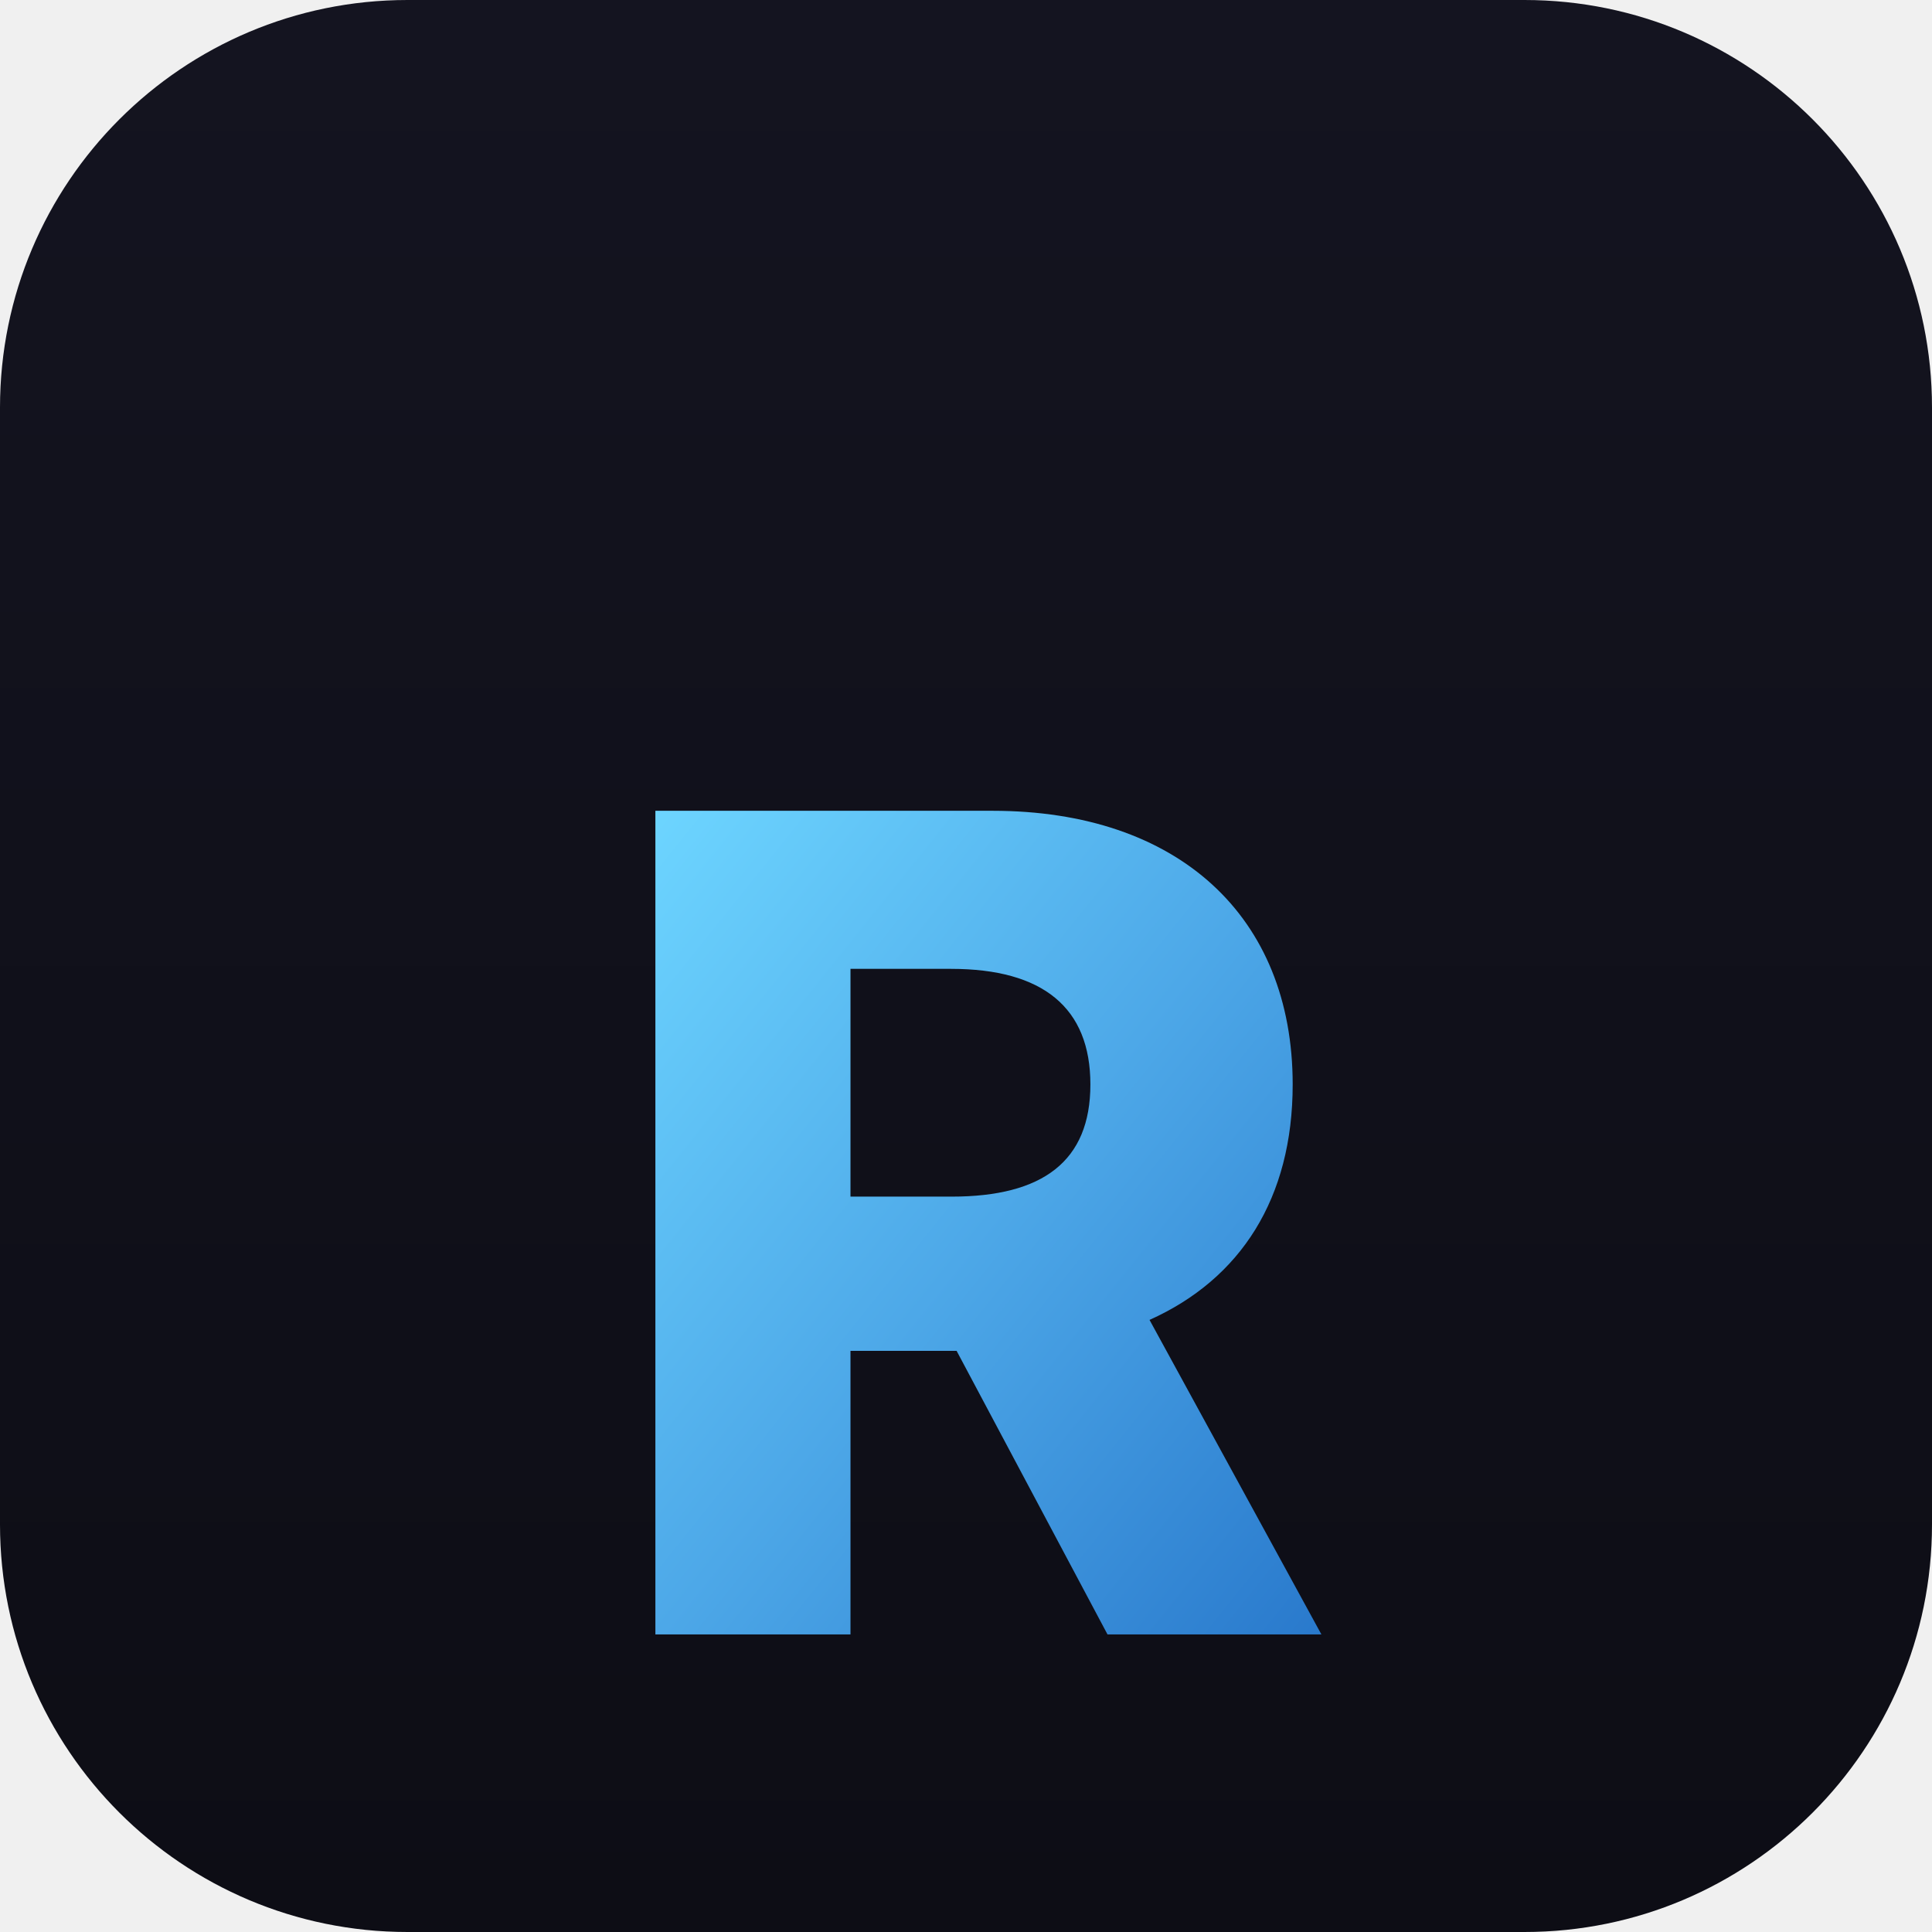
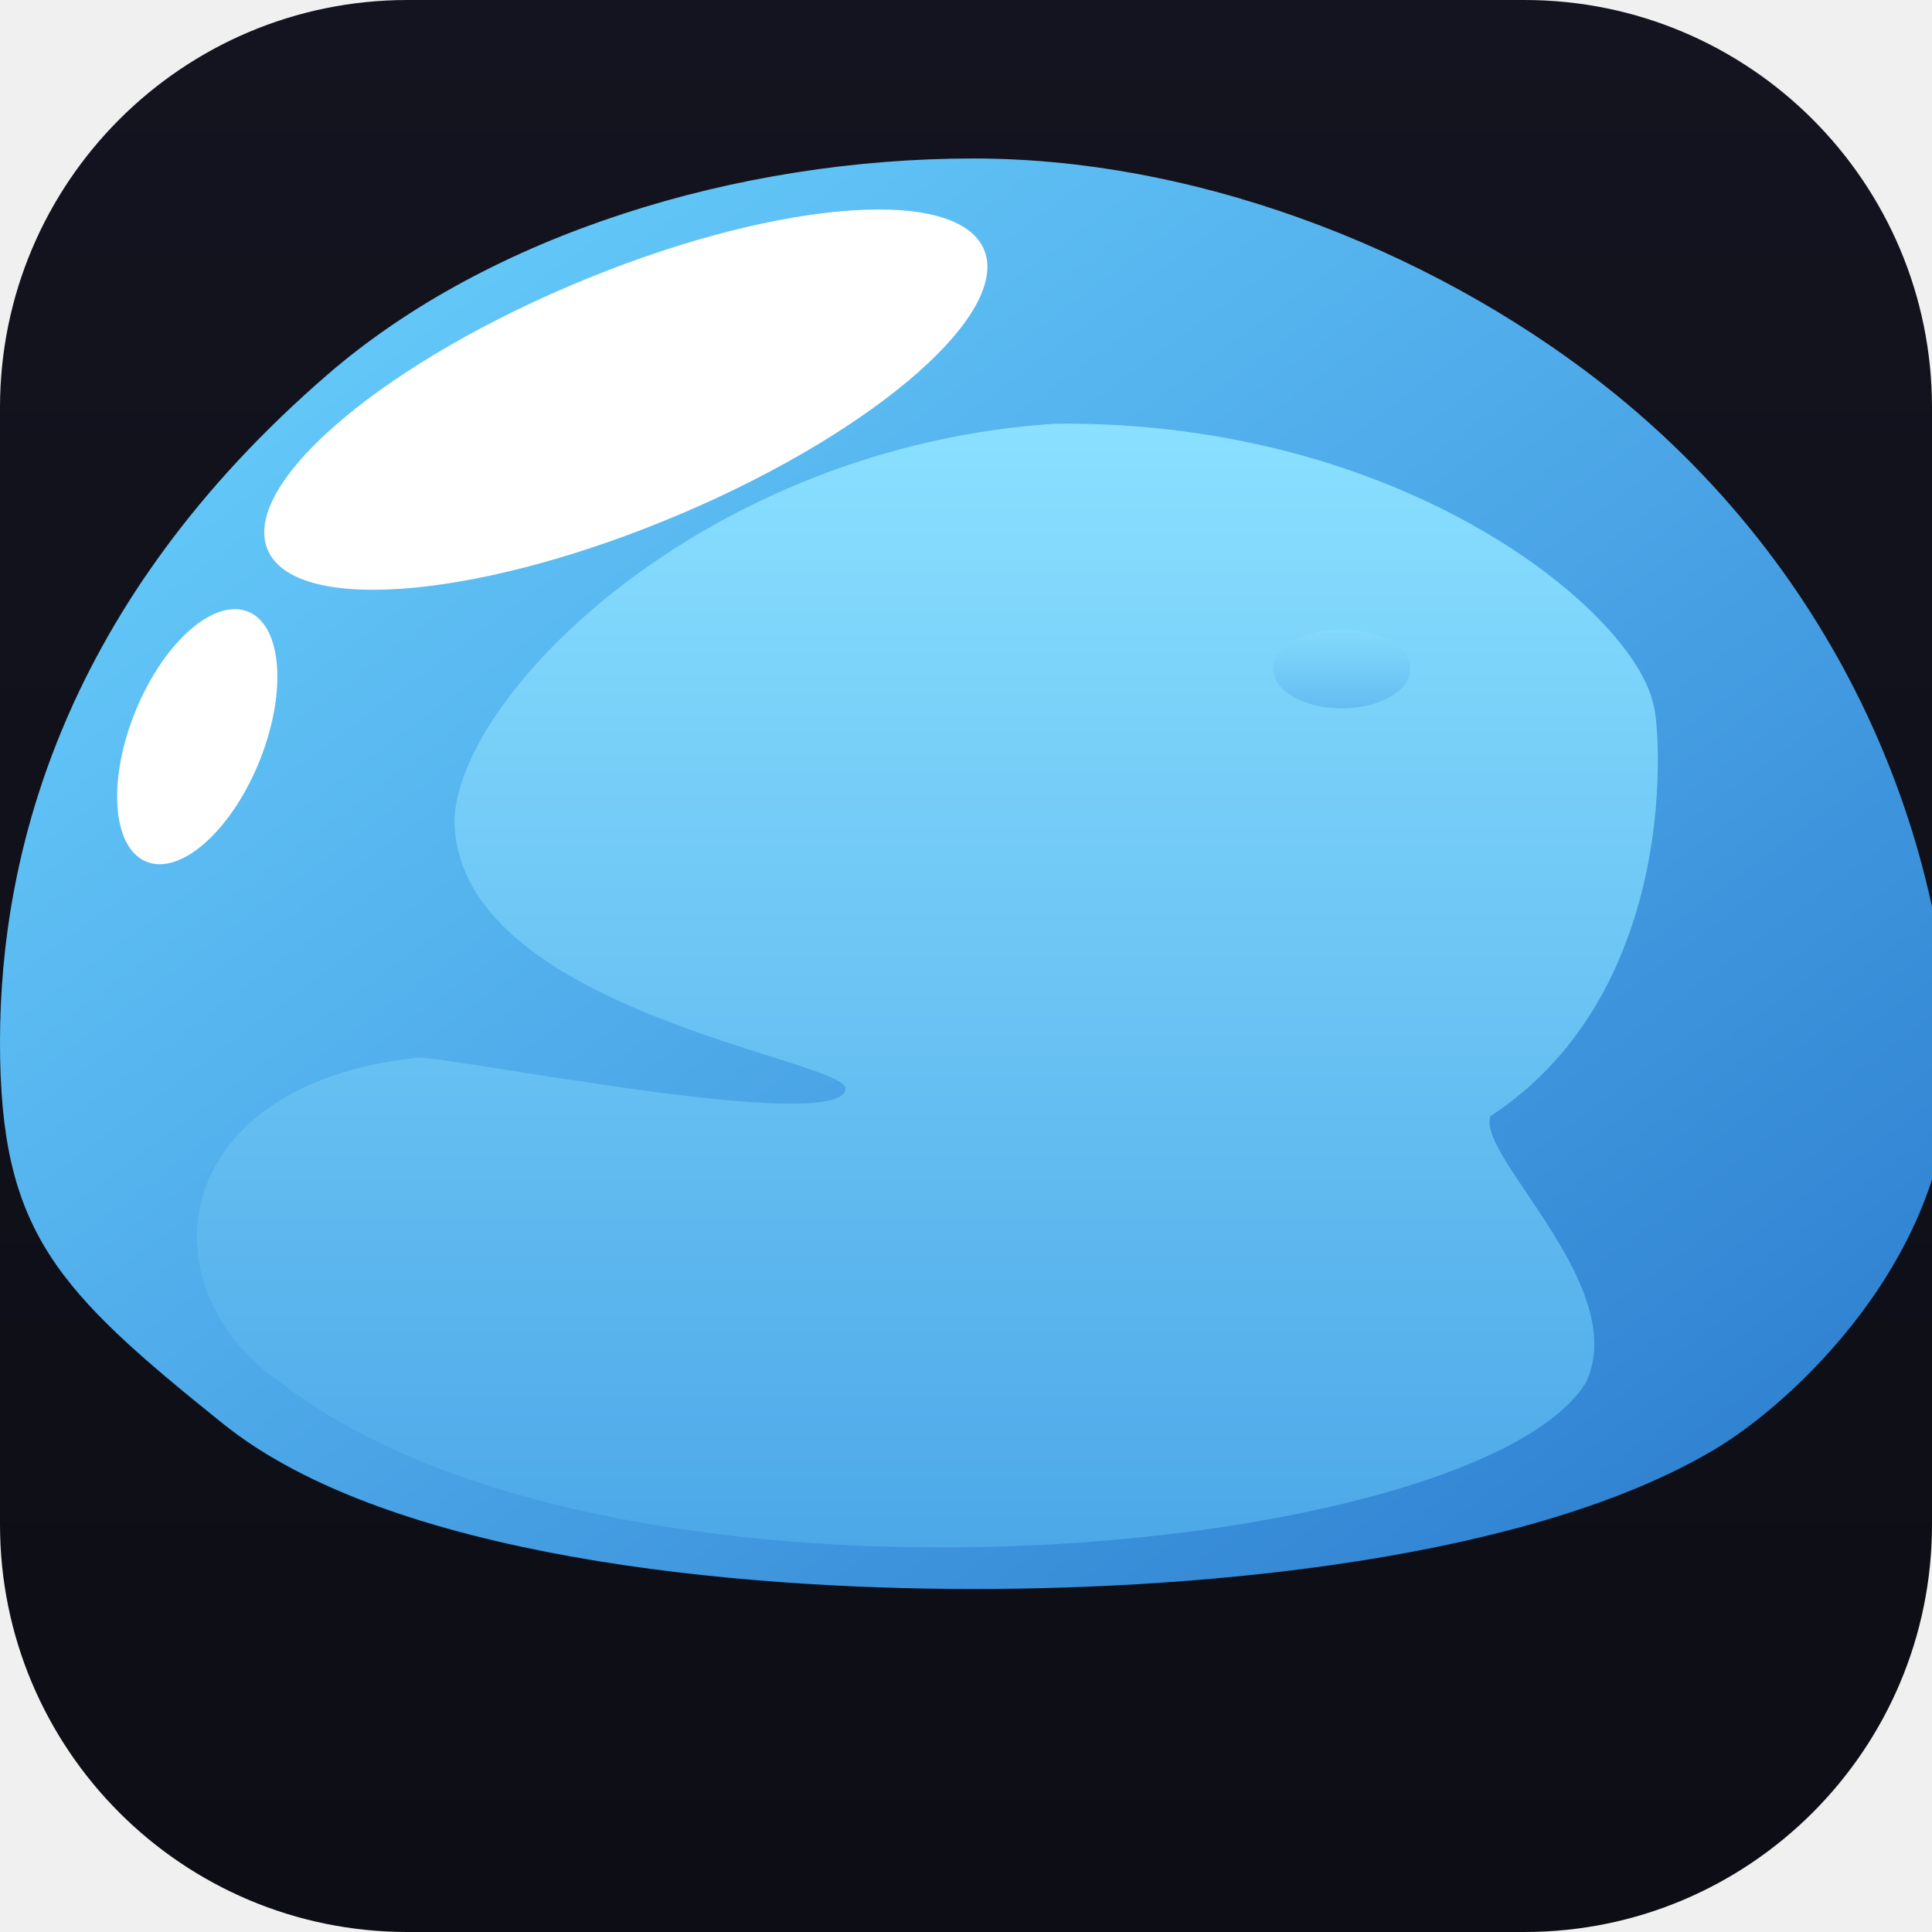
<svg xmlns="http://www.w3.org/2000/svg" width="512" height="512" viewBox="0 0 512 512">
  <defs>
    <linearGradient id="bg" x1="0" y1="0" x2="0" y2="1">
      <stop offset="0%" stop-color="#141420" />
      <stop offset="100%" stop-color="#0d0d15" />
    </linearGradient>
-     <linearGradient id="r" x1="0" y1="0" x2="1" y2="1">
+     <linearGradient id="slime" x1="0" y1="0" x2="1" y2="1">
      <stop offset="0%" stop-color="#6DD5FF" />
      <stop offset="50%" stop-color="#4DA8E8" />
      <stop offset="100%" stop-color="#2979CC" />
    </linearGradient>
+     <linearGradient id="slimeHi" x1="0" y1="0" x2="0" y2="1">
+       <stop offset="0%" stop-color="#89E0FF" />
+       <stop offset="100%" stop-color="#4DA8E8" />
+     </linearGradient>
  </defs>
  <rect width="512" height="512" rx="108" fill="url(#bg)" />
-   <text x="256" y="324" font-family="-apple-system, BlinkMacSystemFont, 'Segoe UI', system-ui, sans-serif" font-size="300" font-weight="800" fill="url(#r)" text-anchor="middle" dominant-baseline="central" letter-spacing="-8">R</text>
+   <g transform="translate(0, 42) scale(0.5)">
+     <path d="M515.938 0C390.725 0 259.78 40.136 173.832 114.343 34.03 235.047 0 367.853 0 468.395s29.787 131.208 118.326 202.303 272.399 87.499 397.612 87.499c125.212 0 295.407-15.973 392.981-74.05 40.914-24.35 124.61-101.153 124.61-201.696s-43.953-249.058-177.14-357.36C768.288 53.453 641.15 0 515.937 0" fill="url(#slime)" />
+     <ellipse fill="#ffffff" cx="215.186" cy="234.558" rx="35.452" ry="71.516" transform="matrix(.90792 .41914 -.3872 .922 0 0)" />
+     <ellipse fill="#ffffff" cx="240.291" cy="248.236" rx="205.79" ry="67.259" transform="matrix(.91967 -.3927 .446 .89503 0 0)" />
+     <path fill="url(#slimeHi)" d="M876.432 289.94c3.14 8.377 16.368 150.252-86.54 217.73-7.103 21.49 74.714 90.205 50.711 141.11-58.143 93.552-515.092 137.397-691.775 0-73.327-50.255-60.296-158.033 72.206-172.154 17.584-1.004 226.826 41.847 227.104 16.16-1.465-15.615-206.018-41.605-207.257-141.662 1.558-67.06 132.902-198.644 318.602-210.564 185.275-1.832 307.305 100.239 316.95 149.38" />
+     <ellipse fill="url(#slimeHi)" cx="711.16" cy="270.614" rx="36.38" ry="20.816" opacity="0.5" />
+   </g>
</svg>
